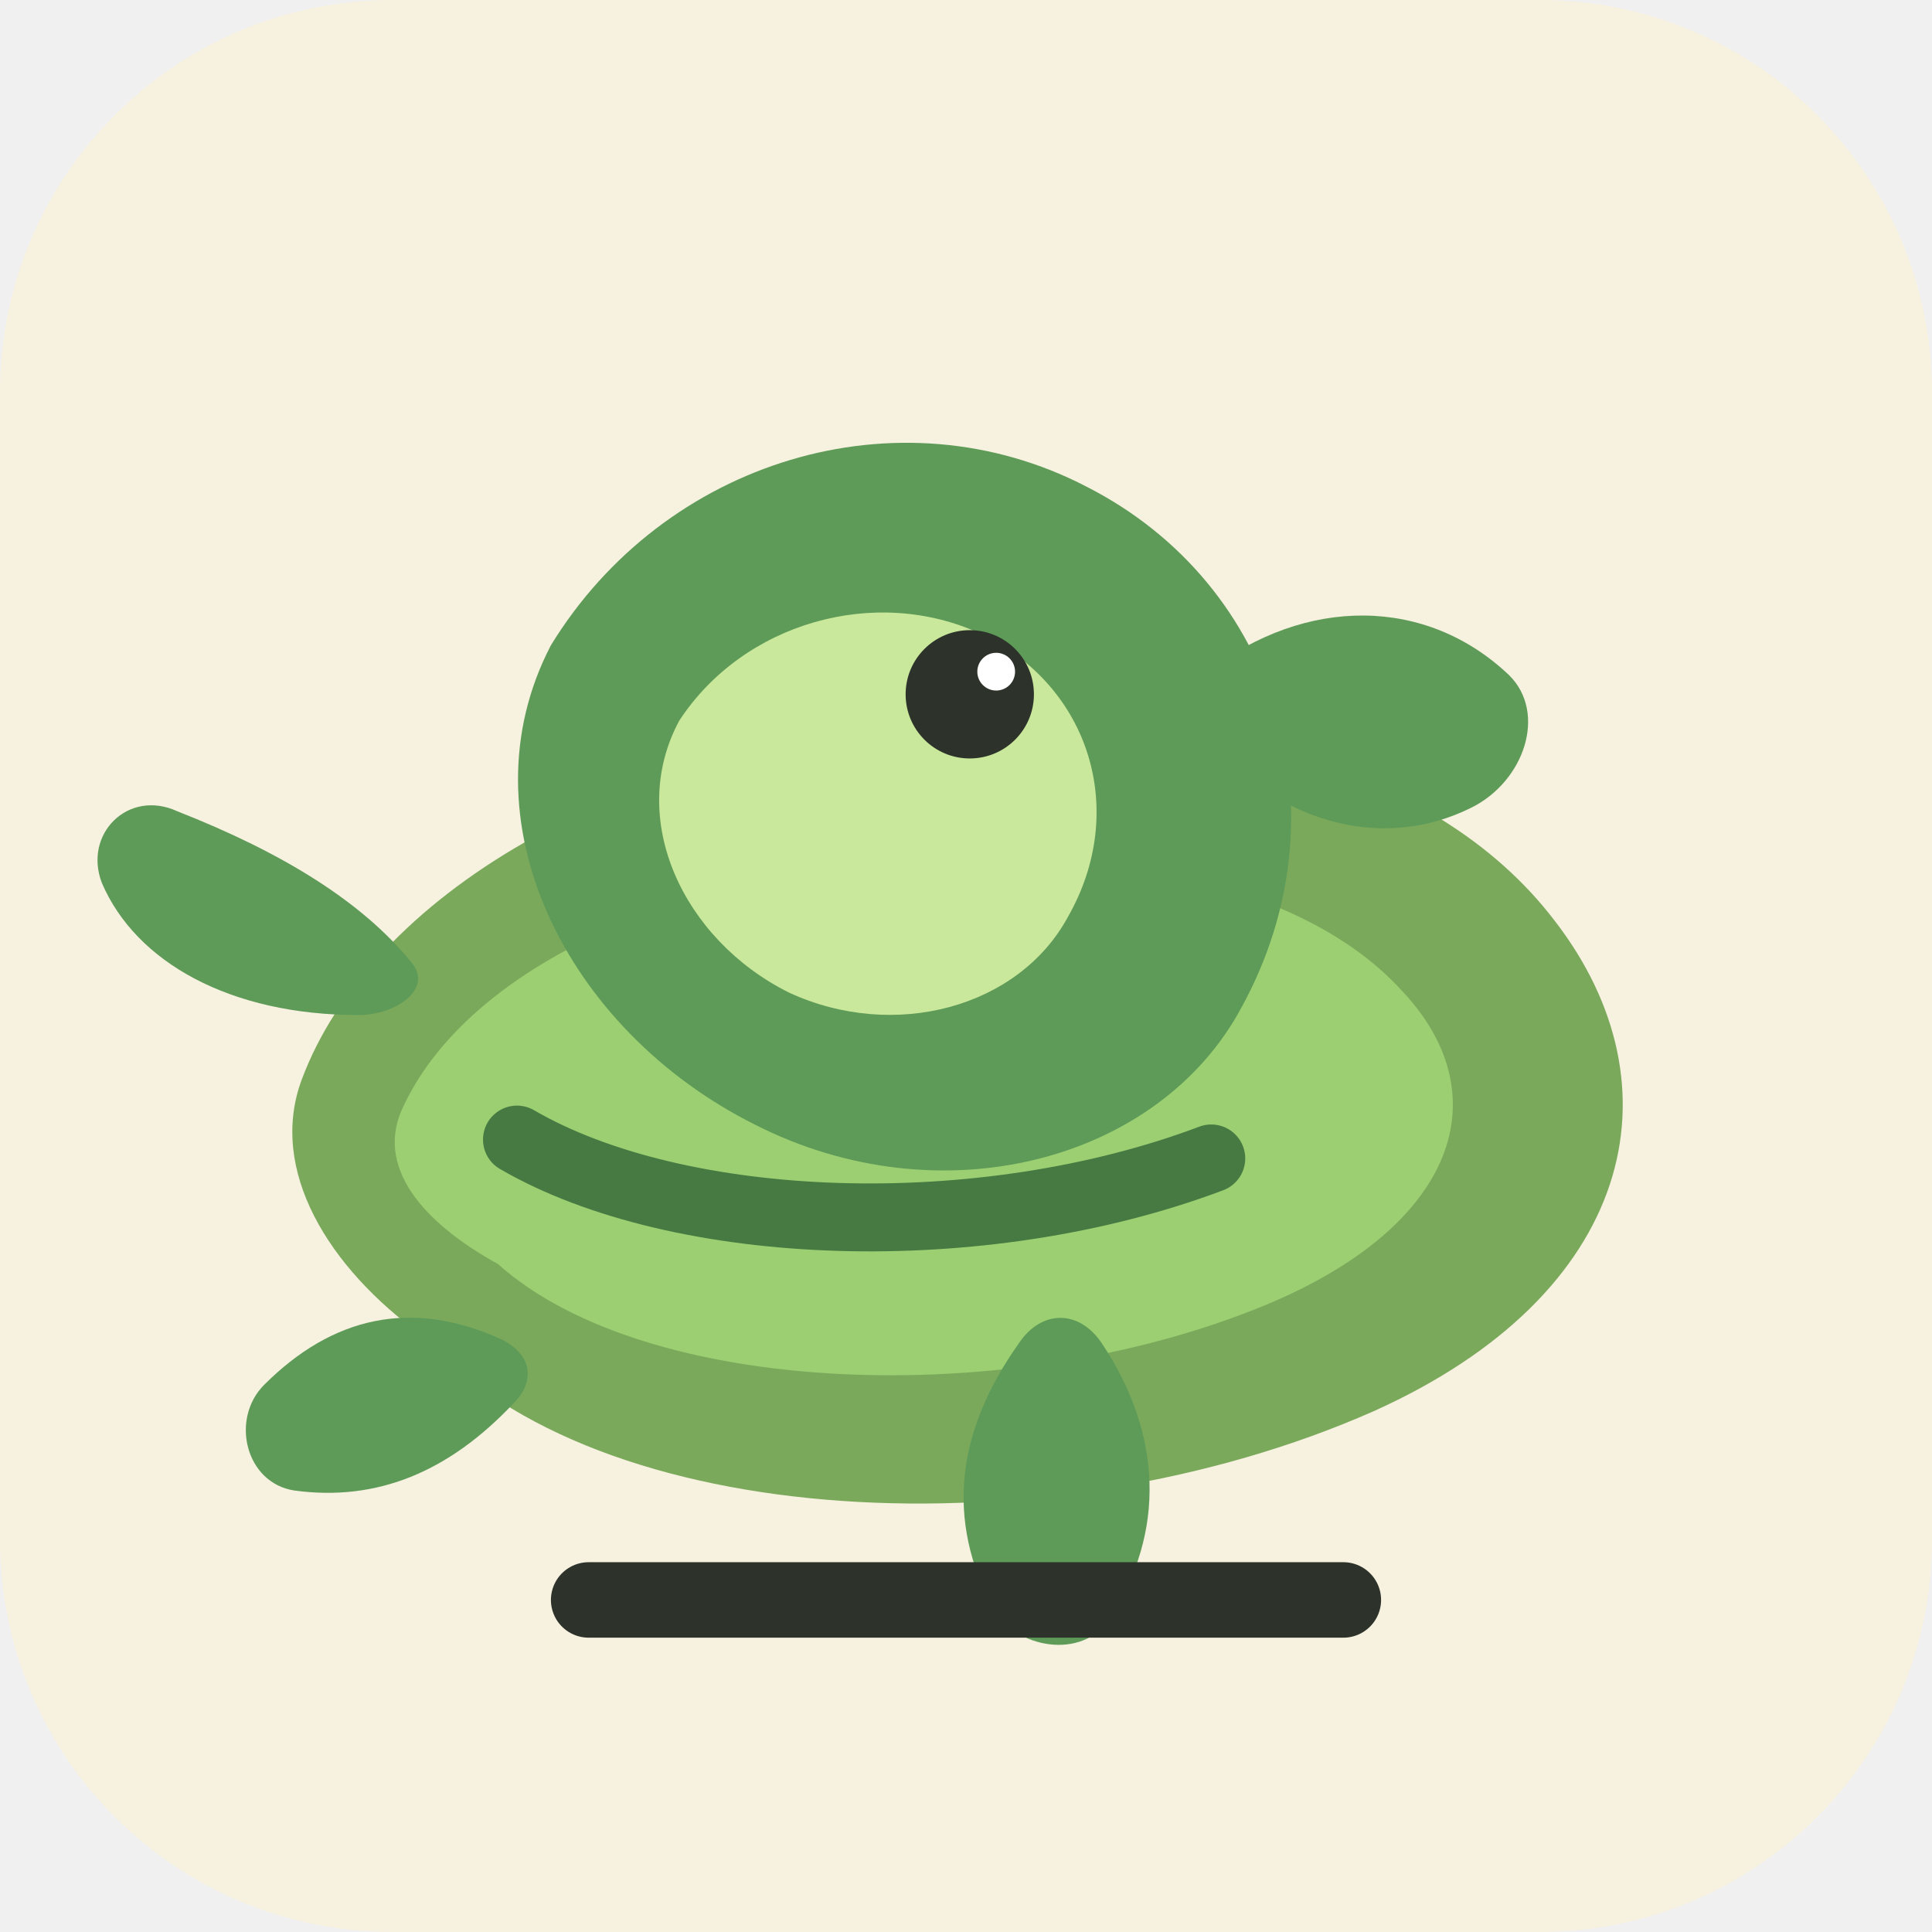
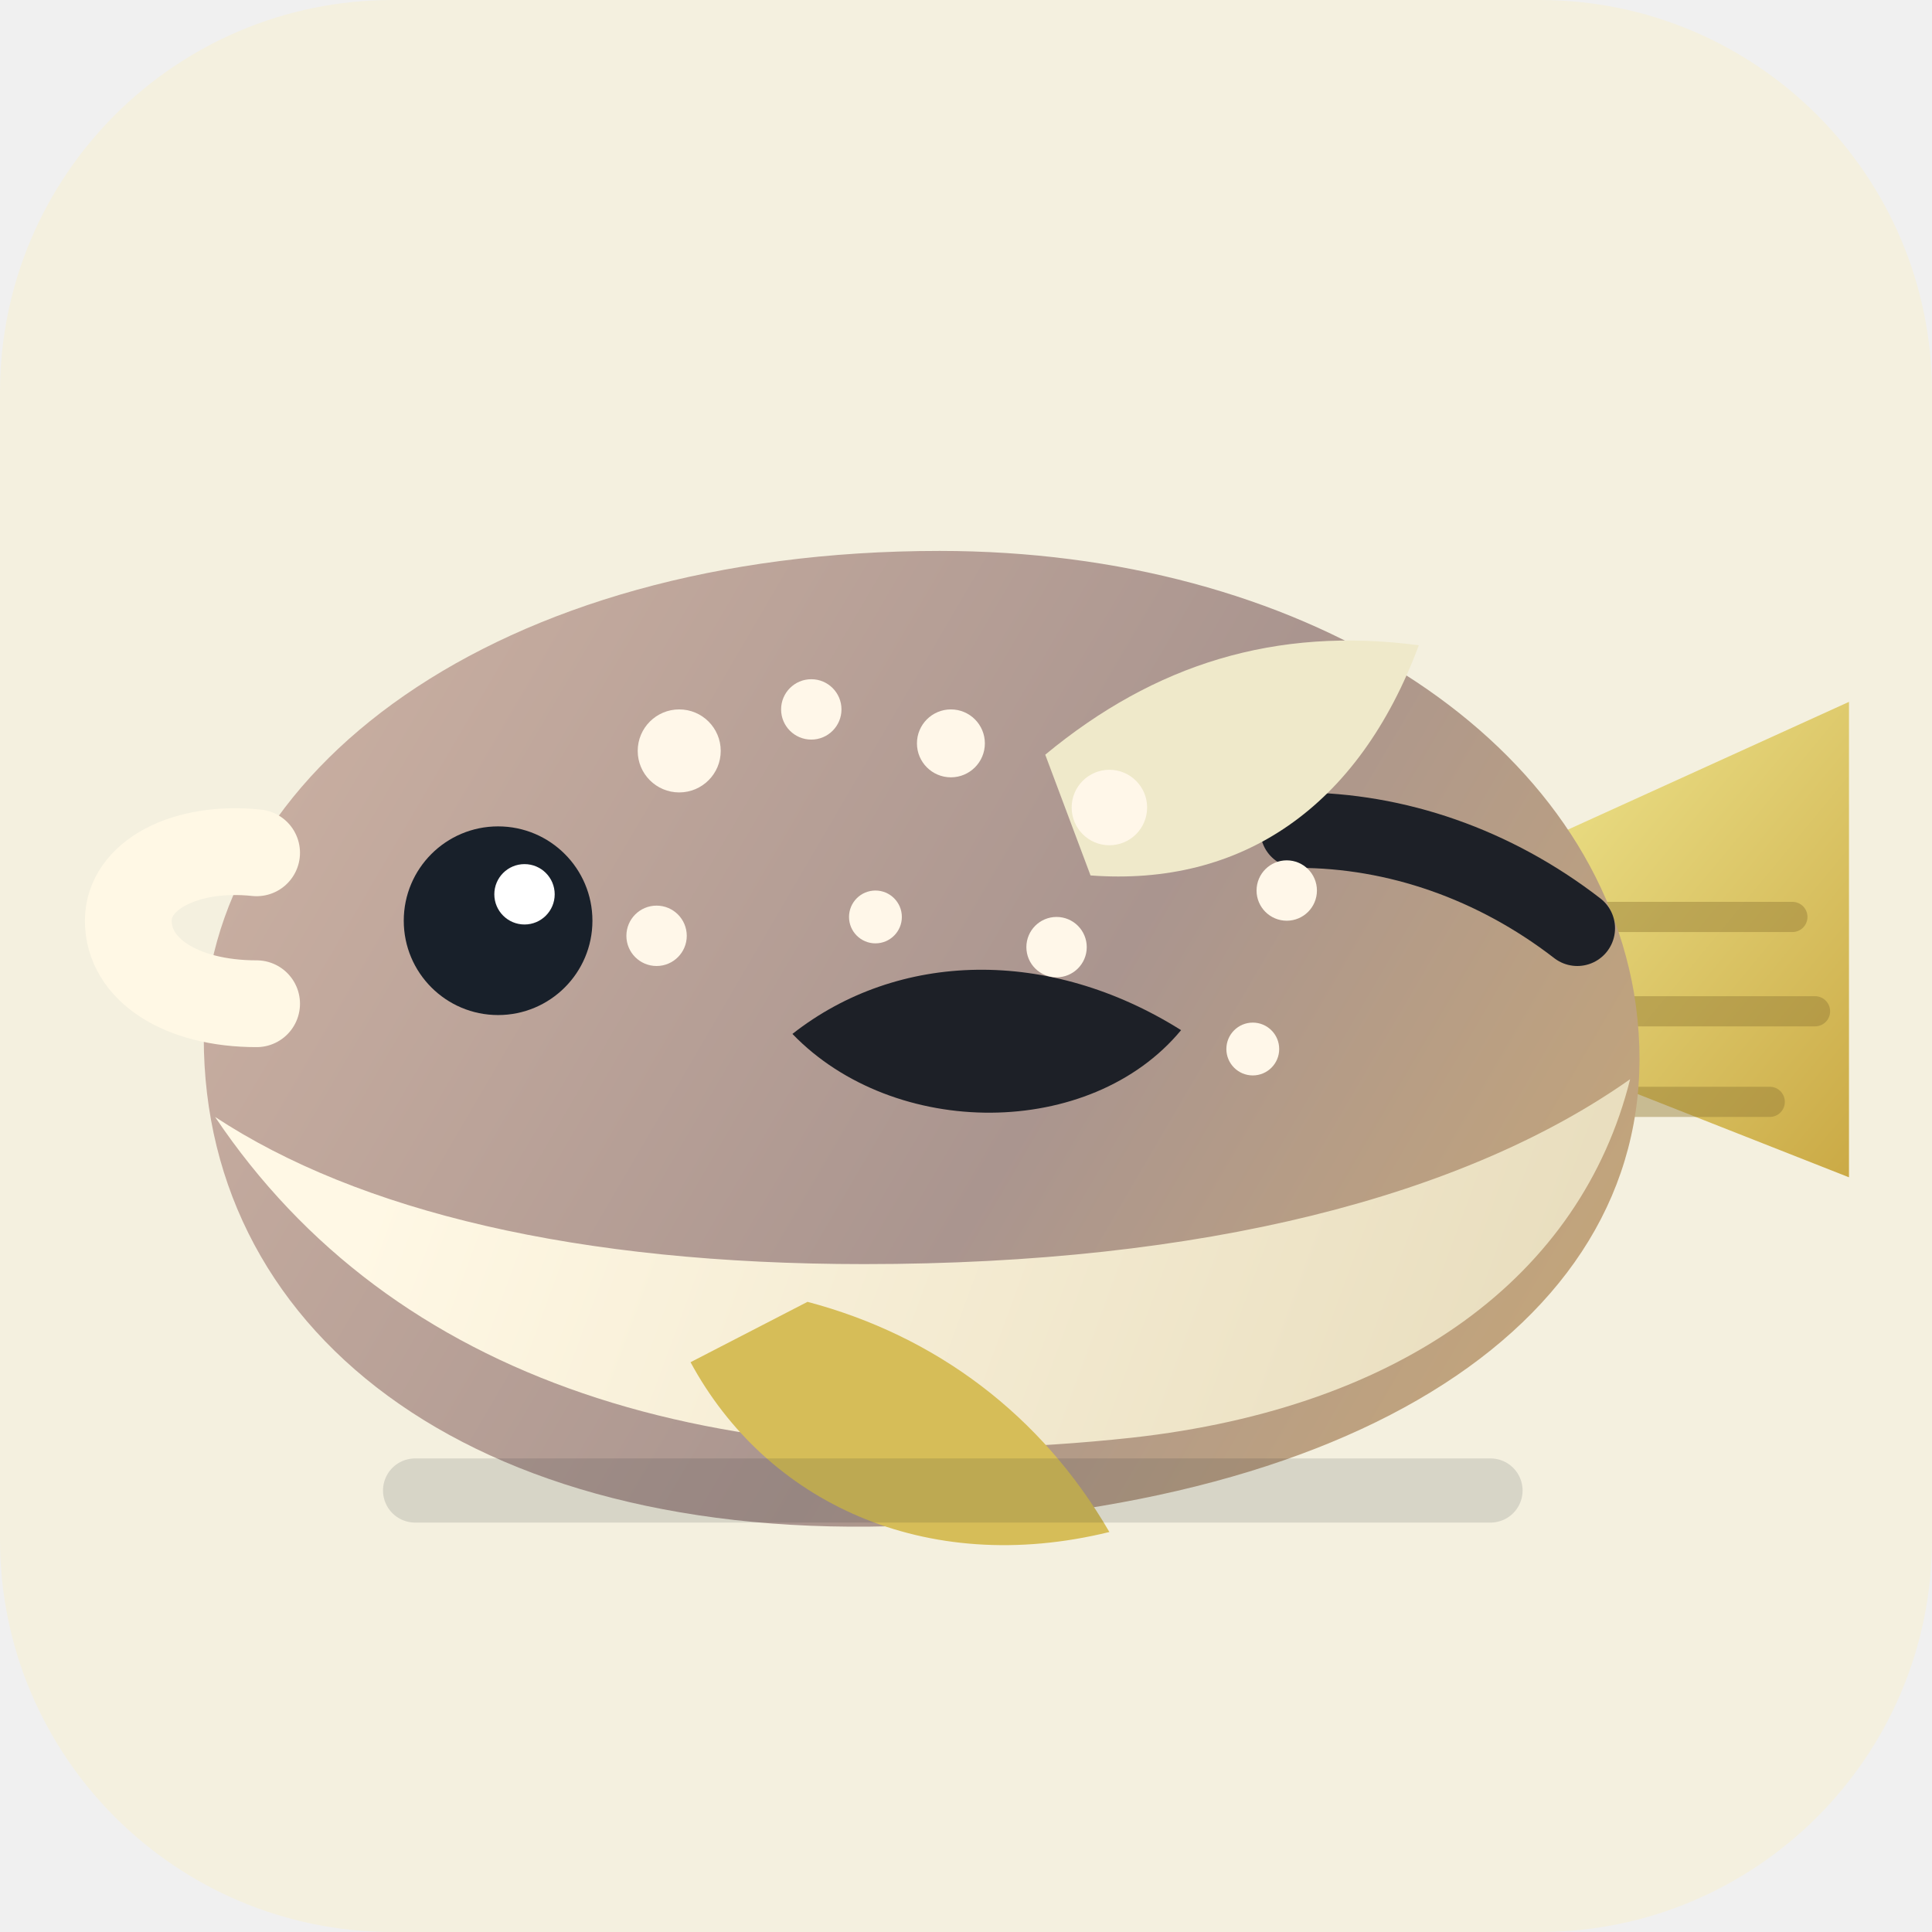
<svg xmlns="http://www.w3.org/2000/svg" viewBox="0 0 512 512" role="img" aria-label="Grass Puffer Diary">
-   <rect width="512" height="512" rx="104" fill="#f7f1df" />
-   <path d="M112 354c46 52 166 58 252 20 69-31 82-86 48-130-32-42-96-57-163-52-86 6-151 46-169 94-9 24 7 50 32 68Z" fill="#7aa95c" />
-   <path d="M132 335c39 35 135 39 203 11 51-21 63-56 36-84-26-28-78-38-132-34-66 5-116 31-132 65-8 16 5 31 25 42Z" fill="#9ccf72" />
-   <path d="M146 171c30-49 92-68 142-42 51 26 69 87 41 138-22 41-80 56-129 31-50-25-78-81-54-127Z" fill="#5e9b58" />
-   <path d="M180 191c17-26 52-36 80-23 29 14 39 47 23 75-13 24-46 33-74 20-28-14-43-46-29-72Z" fill="#c9e89b" />
-   <circle cx="257" cy="184" r="17" fill="#2d332a" />
-   <circle cx="264" cy="178" r="5" fill="#ffffff" />
-   <path d="M320 178c26-20 58-20 80 1 10 10 4 28-10 35-24 12-52 4-72-20-5-6-4-12 2-16Z" fill="#5e9b58" />
-   <path d="M95 269c-34 0-59-14-68-35-5-13 7-25 20-19 28 11 49 24 62 40 6 7-4 14-14 14Z" fill="#5e9b58" />
-   <path d="M292 356c16 24 17 50 2 73-7 11-25 8-31-3-12-23-10-46 7-70 6-9 16-9 22 0Z" fill="#5e9b58" />
-   <path d="M136 372c-17 18-36 26-58 23-13-2-17-19-8-28 18-18 39-23 63-12 8 4 9 11 3 17Z" fill="#5e9b58" />
-   <path d="M137 302c43 25 123 28 184 5" fill="none" stroke="#467a42" stroke-width="18" stroke-linecap="round" />
-   <path d="M156 424h200" fill="none" stroke="#2d332a" stroke-width="20" stroke-linecap="round" />
+   <defs>
+     <linearGradient id="body" x1="112" x2="427" y1="150" y2="334" gradientUnits="userSpaceOnUse">
+       <stop offset="0" stop-color="#c7ada0" />
+       <stop offset=".58" stop-color="#aa958f" />
+       <stop offset="1" stop-color="#c3a57b" />
+     </linearGradient>
+     <linearGradient id="belly" x1="112" x2="405" y1="284" y2="392" gradientUnits="userSpaceOnUse">
+       <stop offset="0" stop-color="#fff8e5" />
+       <stop offset="1" stop-color="#e8ddbd" />
+     </linearGradient>
+     <linearGradient id="fin" x1="378" x2="493" y1="224" y2="319" gradientUnits="userSpaceOnUse">
+       <stop offset="0" stop-color="#eee48c" />
+       <stop offset="1" stop-color="#c9a742" />
+     </linearGradient>
+   </defs>
+   <rect width="512" height="512" rx="104" fill="#f4f0df" />
+   <path d="M391 231l99-45v126l-99-39Z" fill="url(#fin)" />
+   <path d="M408 243h67M408 268h73M408 292h61" fill="none" stroke="#927b36" stroke-width="8" stroke-linecap="round" opacity=".45" />
+   <path d="M54 275c0-70 77-129 195-129 95 0 172 48 184 117 13 78-60 134-186 141C128 411 54 355 54 275Z" fill="url(#body)" />
+   <path d="M57 296c47 70 132 97 243 85 72-8 119-43 132-95-44 31-113 49-203 49-76 0-134-14-172-39Z" fill="url(#belly)" />
+   <path d="M68 266c-20 0-34-9-34-22 0-12 15-20 34-18" fill="none" stroke="#fff8e5" stroke-width="23" stroke-linecap="round" />
+   <circle cx="132" cy="244" r="25" fill="#18202a" />
+   <circle cx="139" cy="237" r="8" fill="#ffffff" />
+   <path d="M210 274c28-22 68-23 103-1-24 29-76 29-103 1Z" fill="#1d2027" />
+   <path d="M344 220c26 0 52 9 74 26" fill="none" stroke="#1d2027" stroke-width="20" stroke-linecap="round" />
+   <path d="M214 345c34 9 62 30 80 61-49 12-91-8-111-45Z" fill="#d6bd58" />
+   <path d="M277 200c29-24 61-34 99-29-16 43-47 64-87 61Z" fill="#efe9ca" />
+   <circle cx="180" cy="199" r="11" fill="#fff7e9" />
+   <circle cx="215" cy="188" r="8" fill="#fff7e9" />
+   <circle cx="252" cy="197" r="9" fill="#fff7e9" />
+   <circle cx="294" cy="214" r="10" fill="#fff7e9" />
+   <circle cx="341" cy="236" r="8" fill="#fff7e9" />
+   <circle cx="174" cy="248" r="8" fill="#fff7e9" />
+   <circle cx="232" cy="243" r="7" fill="#fff7e9" />
+   <circle cx="280" cy="251" r="8" fill="#fff7e9" />
+   <circle cx="332" cy="278" r="7" fill="#fff7e9" />
+   <path d="M110 395h285" fill="none" stroke="#18202a" stroke-width="17" stroke-linecap="round" opacity=".13" />
</svg>
